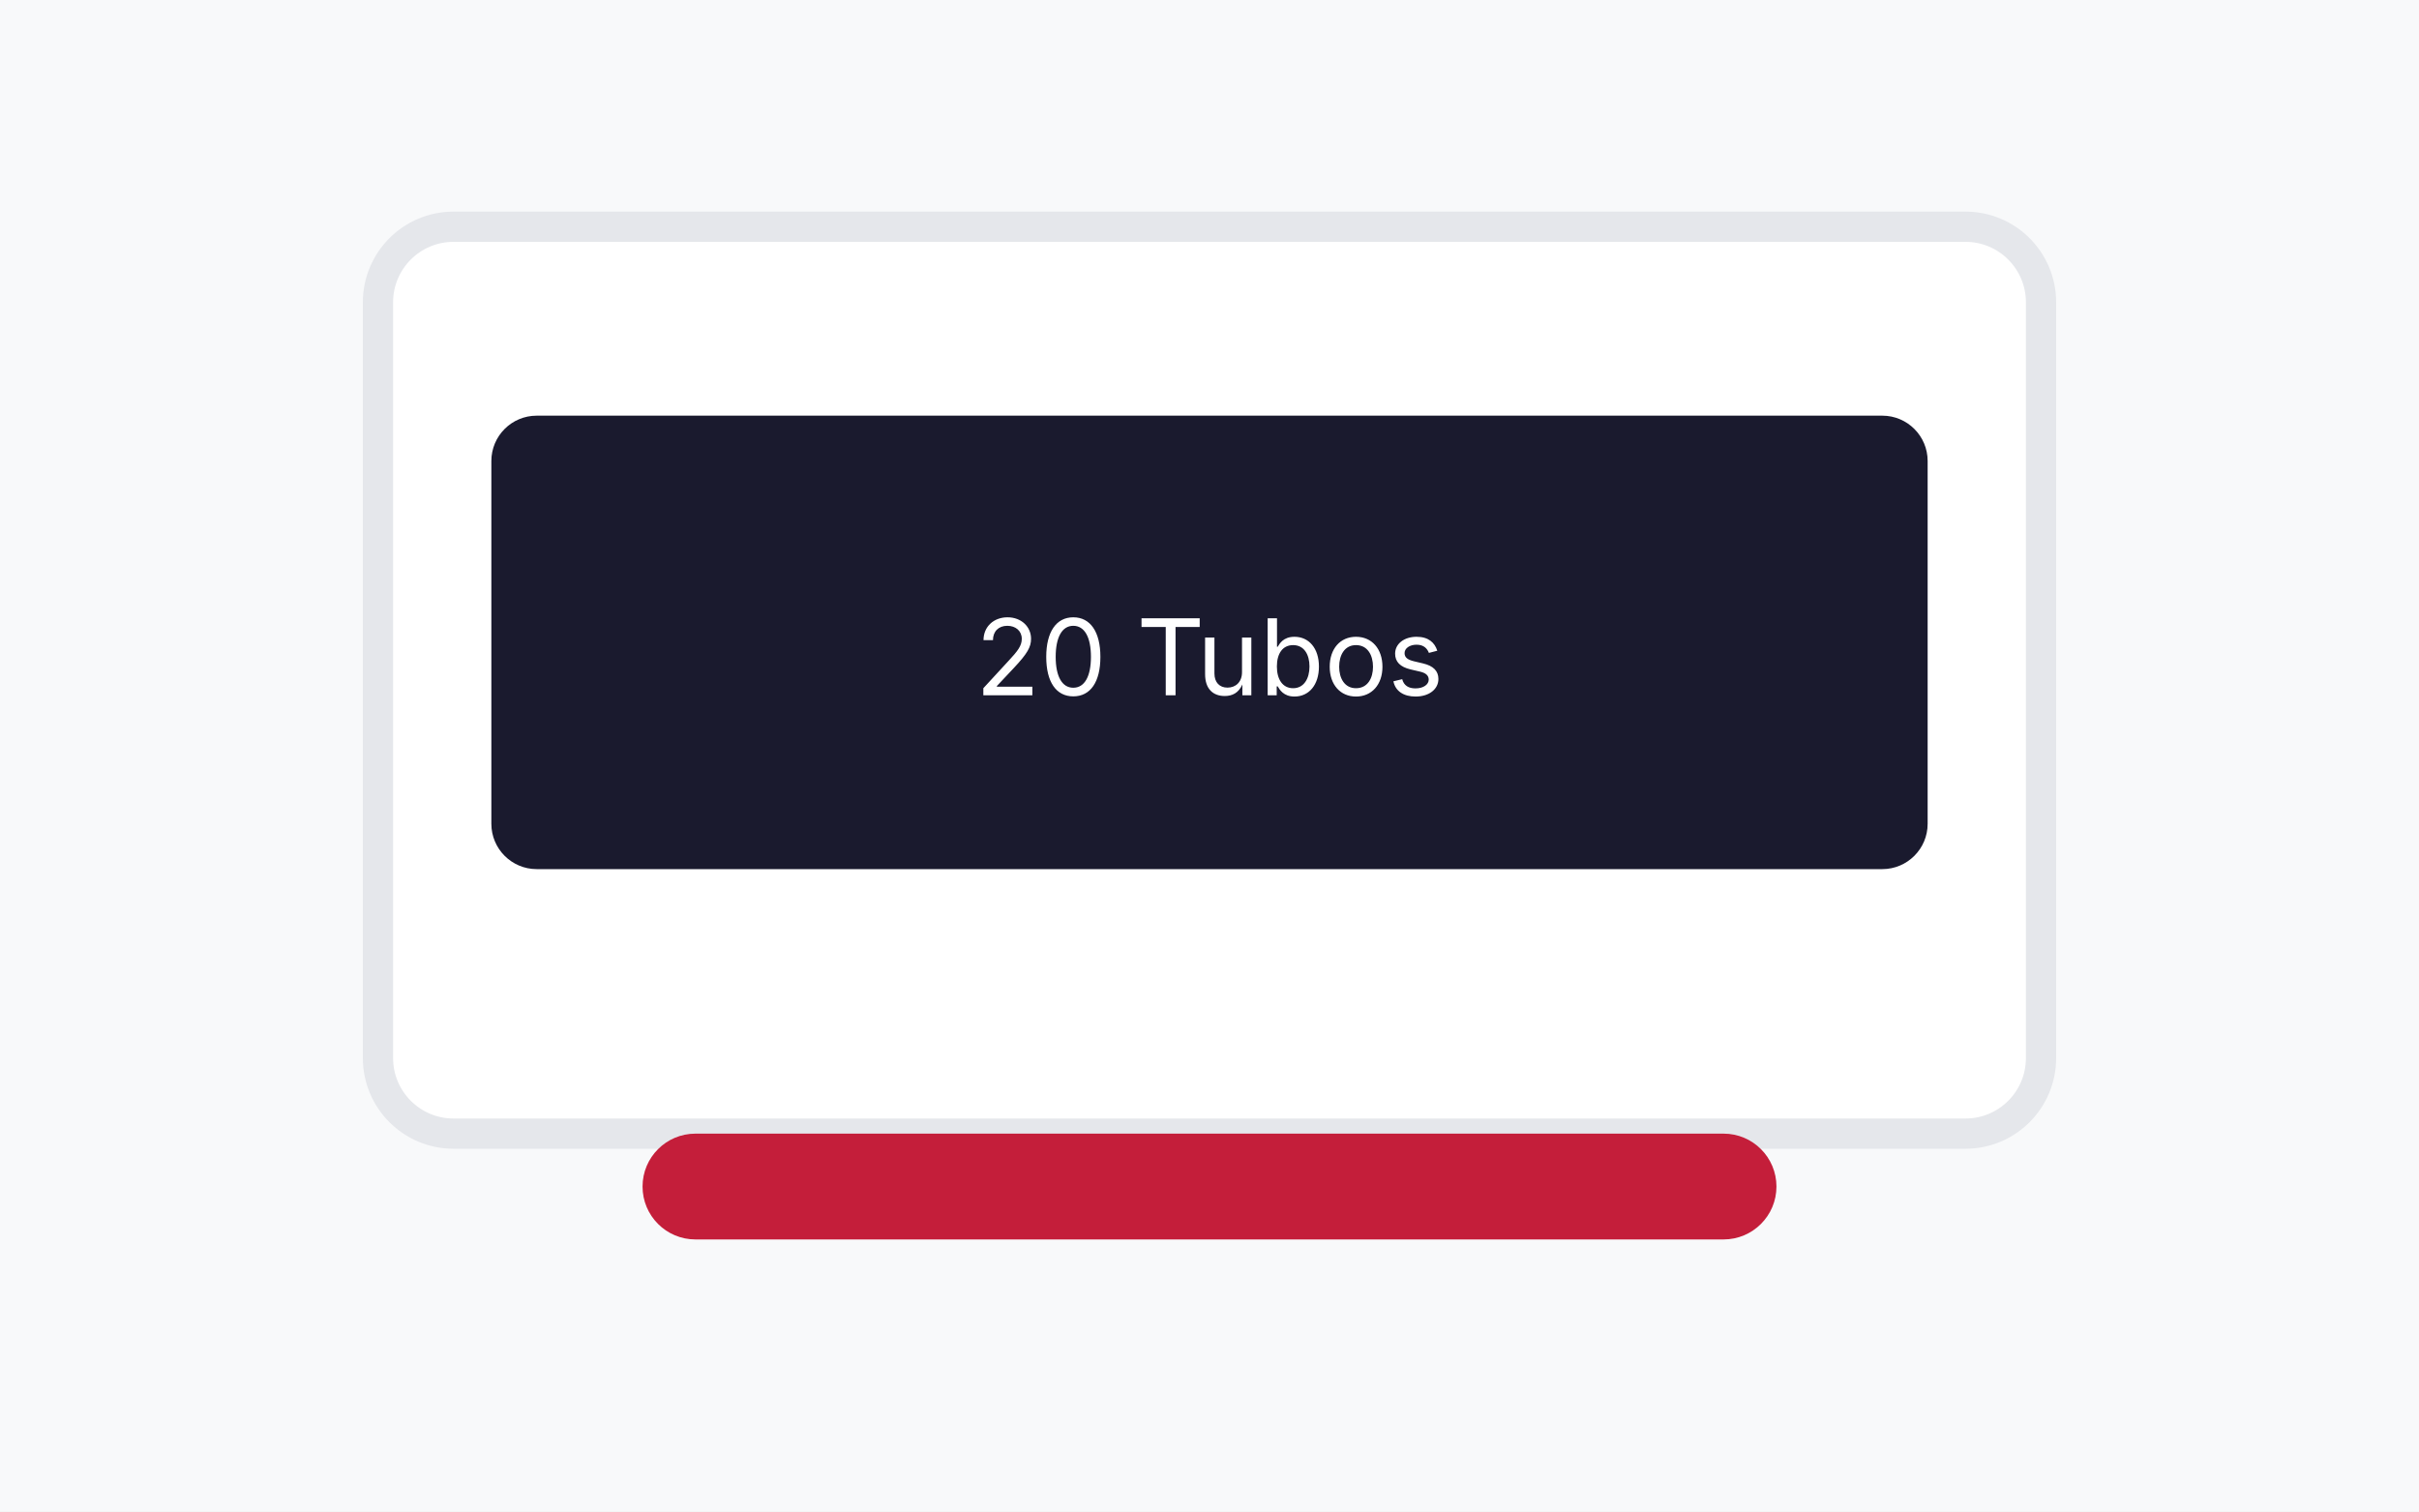
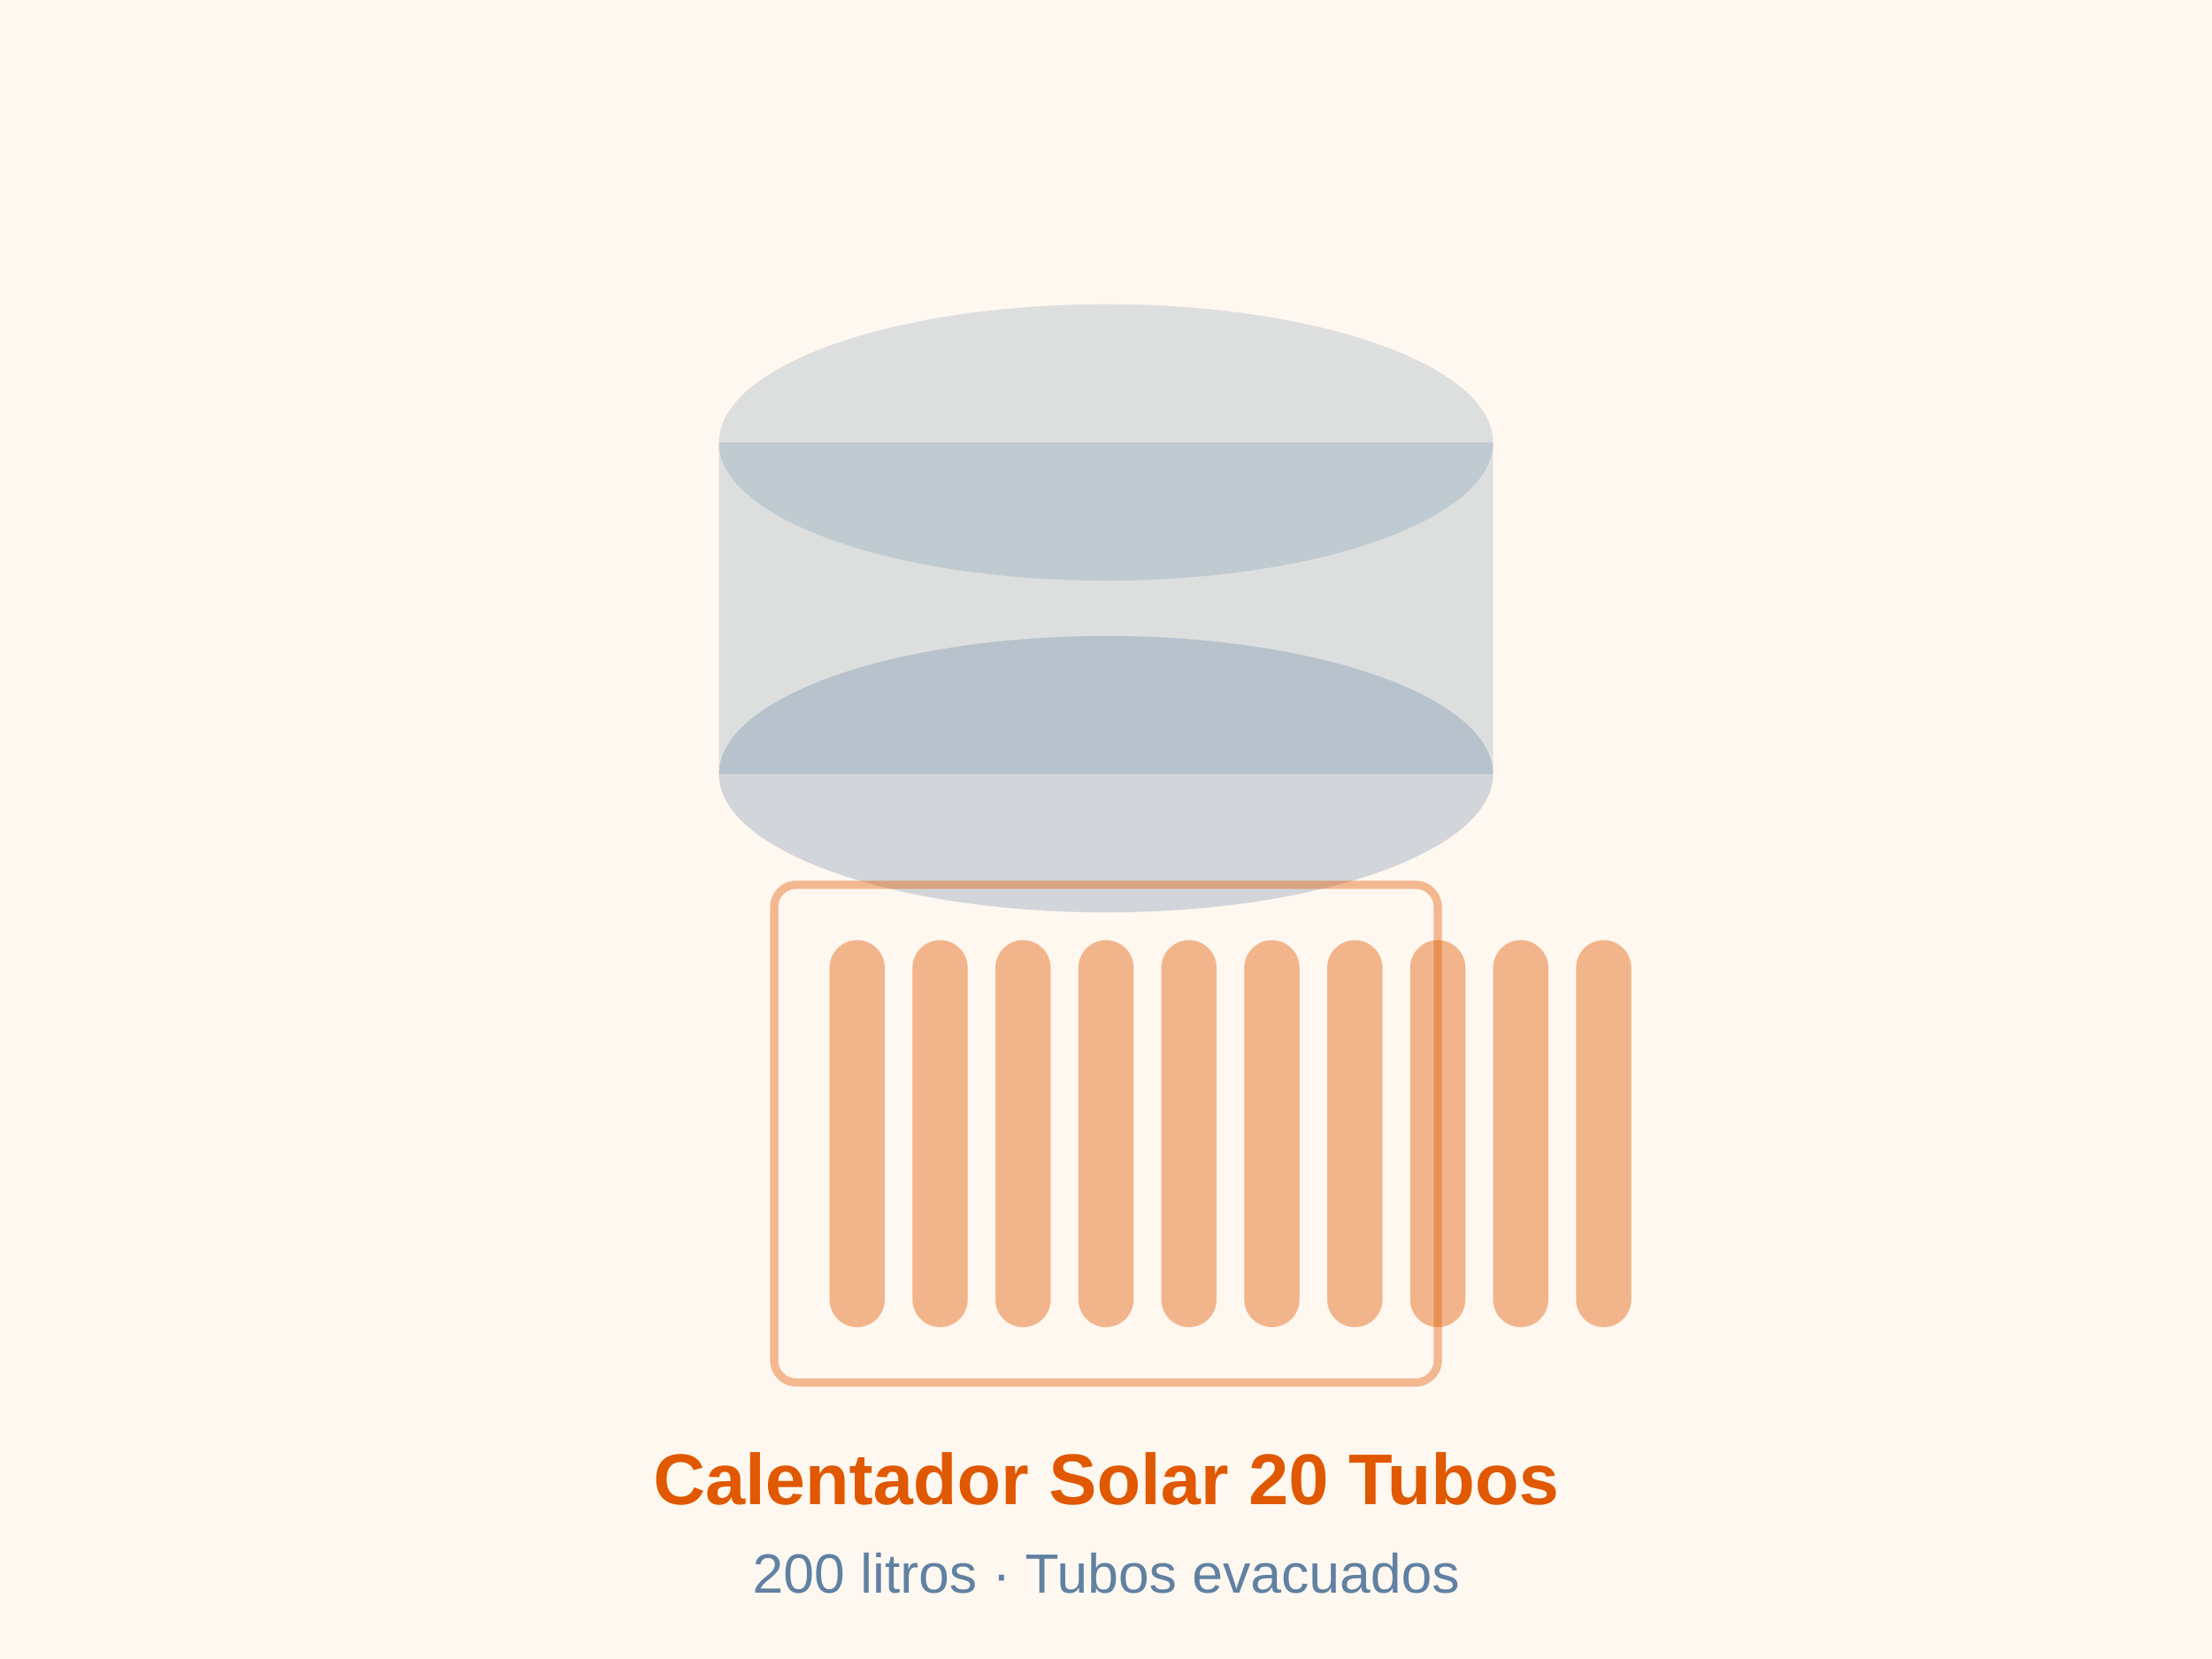
- <svg xmlns="http://www.w3.org/2000/svg" viewBox="0 0 640 400" role="img" aria-label="Calentador solar de 20 tubos">
-   <rect width="640" height="400" fill="#f8f9fa" />
-   <rect x="100" y="60" width="440" height="240" rx="20" fill="#ffffff" stroke="#e5e7eb" stroke-width="8" />
-   <rect x="130" y="110" width="380" height="120" rx="12" fill="#1a1a2e" />
-   <text x="320" y="184" text-anchor="middle" fill="#ffffff" font-family="Inter, Arial, sans-serif" font-size="28">20 Tubos</text>
-   <rect x="170" y="300" width="300" height="28" rx="14" fill="#c41e3a" />
+ <svg xmlns="http://www.w3.org/2000/svg" viewBox="0 0 400 300" width="400" height="300">
+   <rect width="400" height="300" fill="#FFF8F0" />
+   <ellipse cx="200" cy="80" rx="70" ry="25" fill="#1C4E80" opacity="0.15" />
+   <rect x="130" y="80" width="140" height="60" fill="#1C4E80" opacity="0.15" />
+   <ellipse cx="200" cy="140" rx="70" ry="25" fill="#1C4E80" opacity="0.2" />
+   <g opacity="0.7">
+     <rect x="150" y="170" width="10" height="70" rx="5" fill="#E05800" opacity="0.6" />
+     <rect x="165" y="170" width="10" height="70" rx="5" fill="#E05800" opacity="0.6" />
+     <rect x="180" y="170" width="10" height="70" rx="5" fill="#E05800" opacity="0.6" />
+     <rect x="195" y="170" width="10" height="70" rx="5" fill="#E05800" opacity="0.6" />
+     <rect x="210" y="170" width="10" height="70" rx="5" fill="#E05800" opacity="0.6" />
+     <rect x="225" y="170" width="10" height="70" rx="5" fill="#E05800" opacity="0.6" />
+     <rect x="240" y="170" width="10" height="70" rx="5" fill="#E05800" opacity="0.6" />
+     <rect x="255" y="170" width="10" height="70" rx="5" fill="#E05800" opacity="0.6" />
+     <rect x="270" y="170" width="10" height="70" rx="5" fill="#E05800" opacity="0.6" />
+     <rect x="285" y="170" width="10" height="70" rx="5" fill="#E05800" opacity="0.6" />
+   </g>
+   <rect x="140" y="160" width="120" height="90" rx="4" fill="none" stroke="#E05800" stroke-width="1.5" opacity="0.4" />
+   <text x="200" y="272" font-family="Arial,sans-serif" font-size="13" font-weight="700" fill="#E05800" text-anchor="middle">Calentador Solar 20 Tubos</text>
+   <text x="200" y="288" font-family="Arial,sans-serif" font-size="10" fill="#1C4E80" text-anchor="middle" opacity="0.7">200 litros · Tubos evacuados</text>
</svg>
